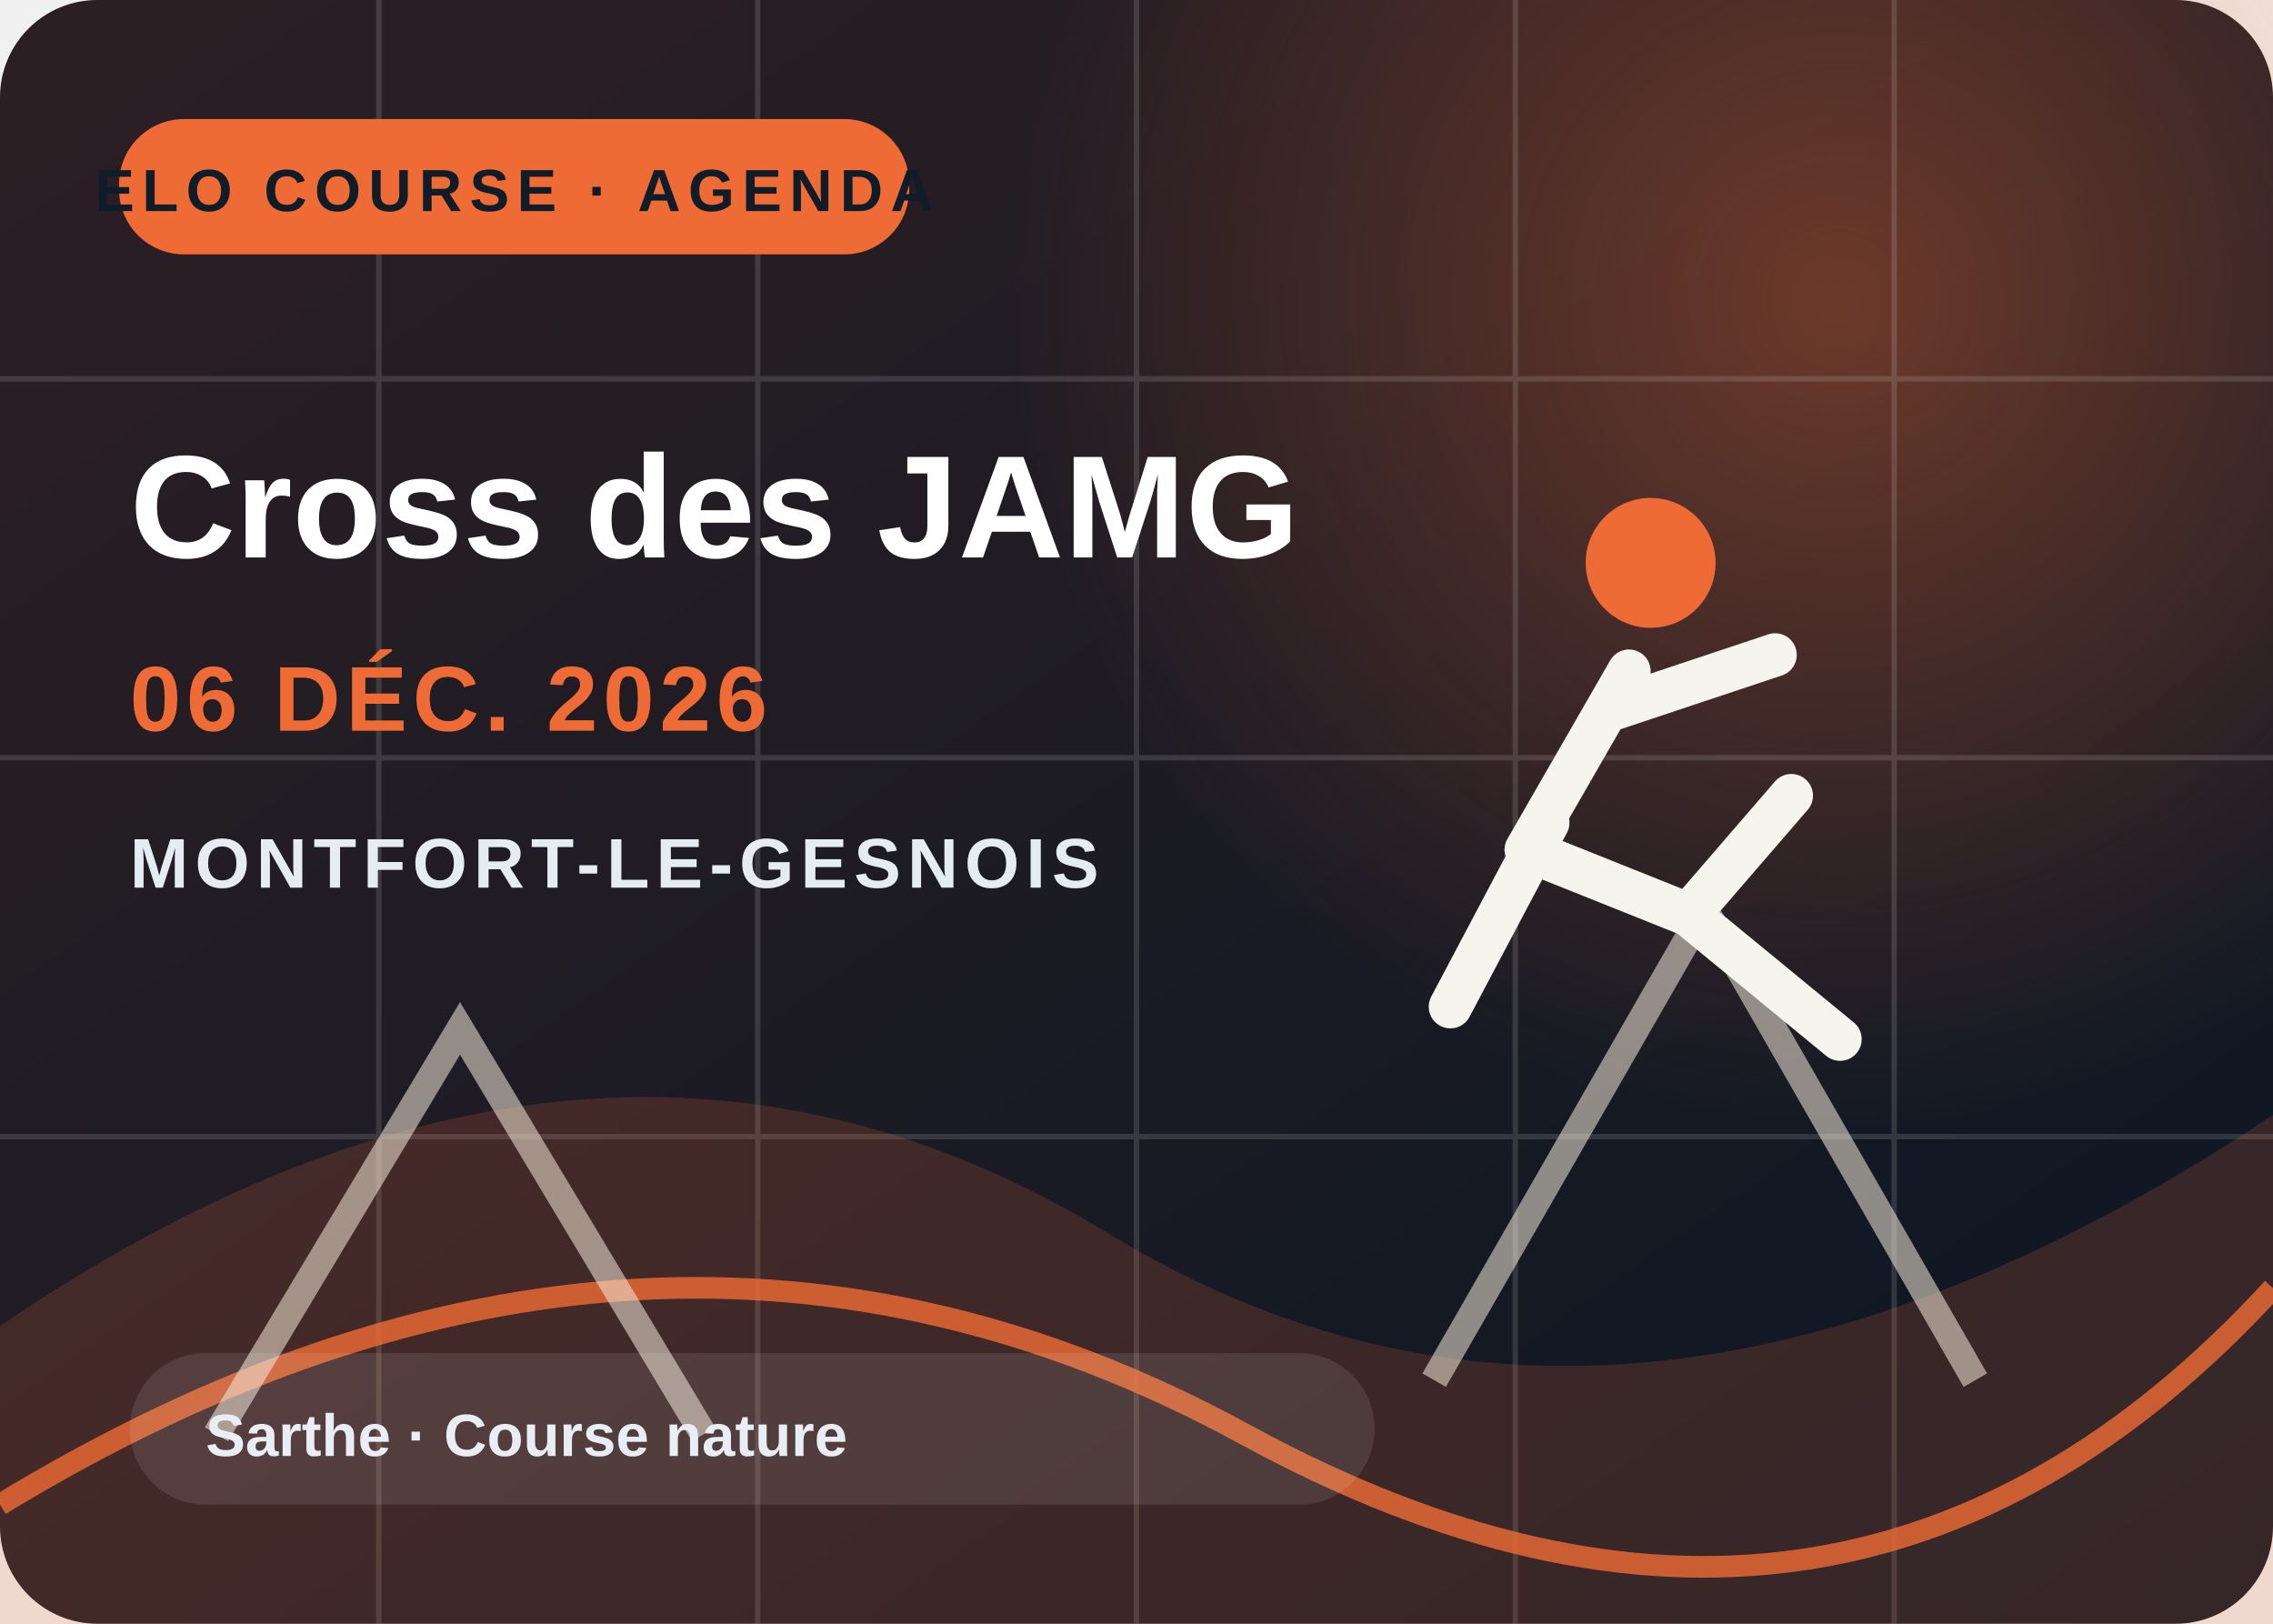
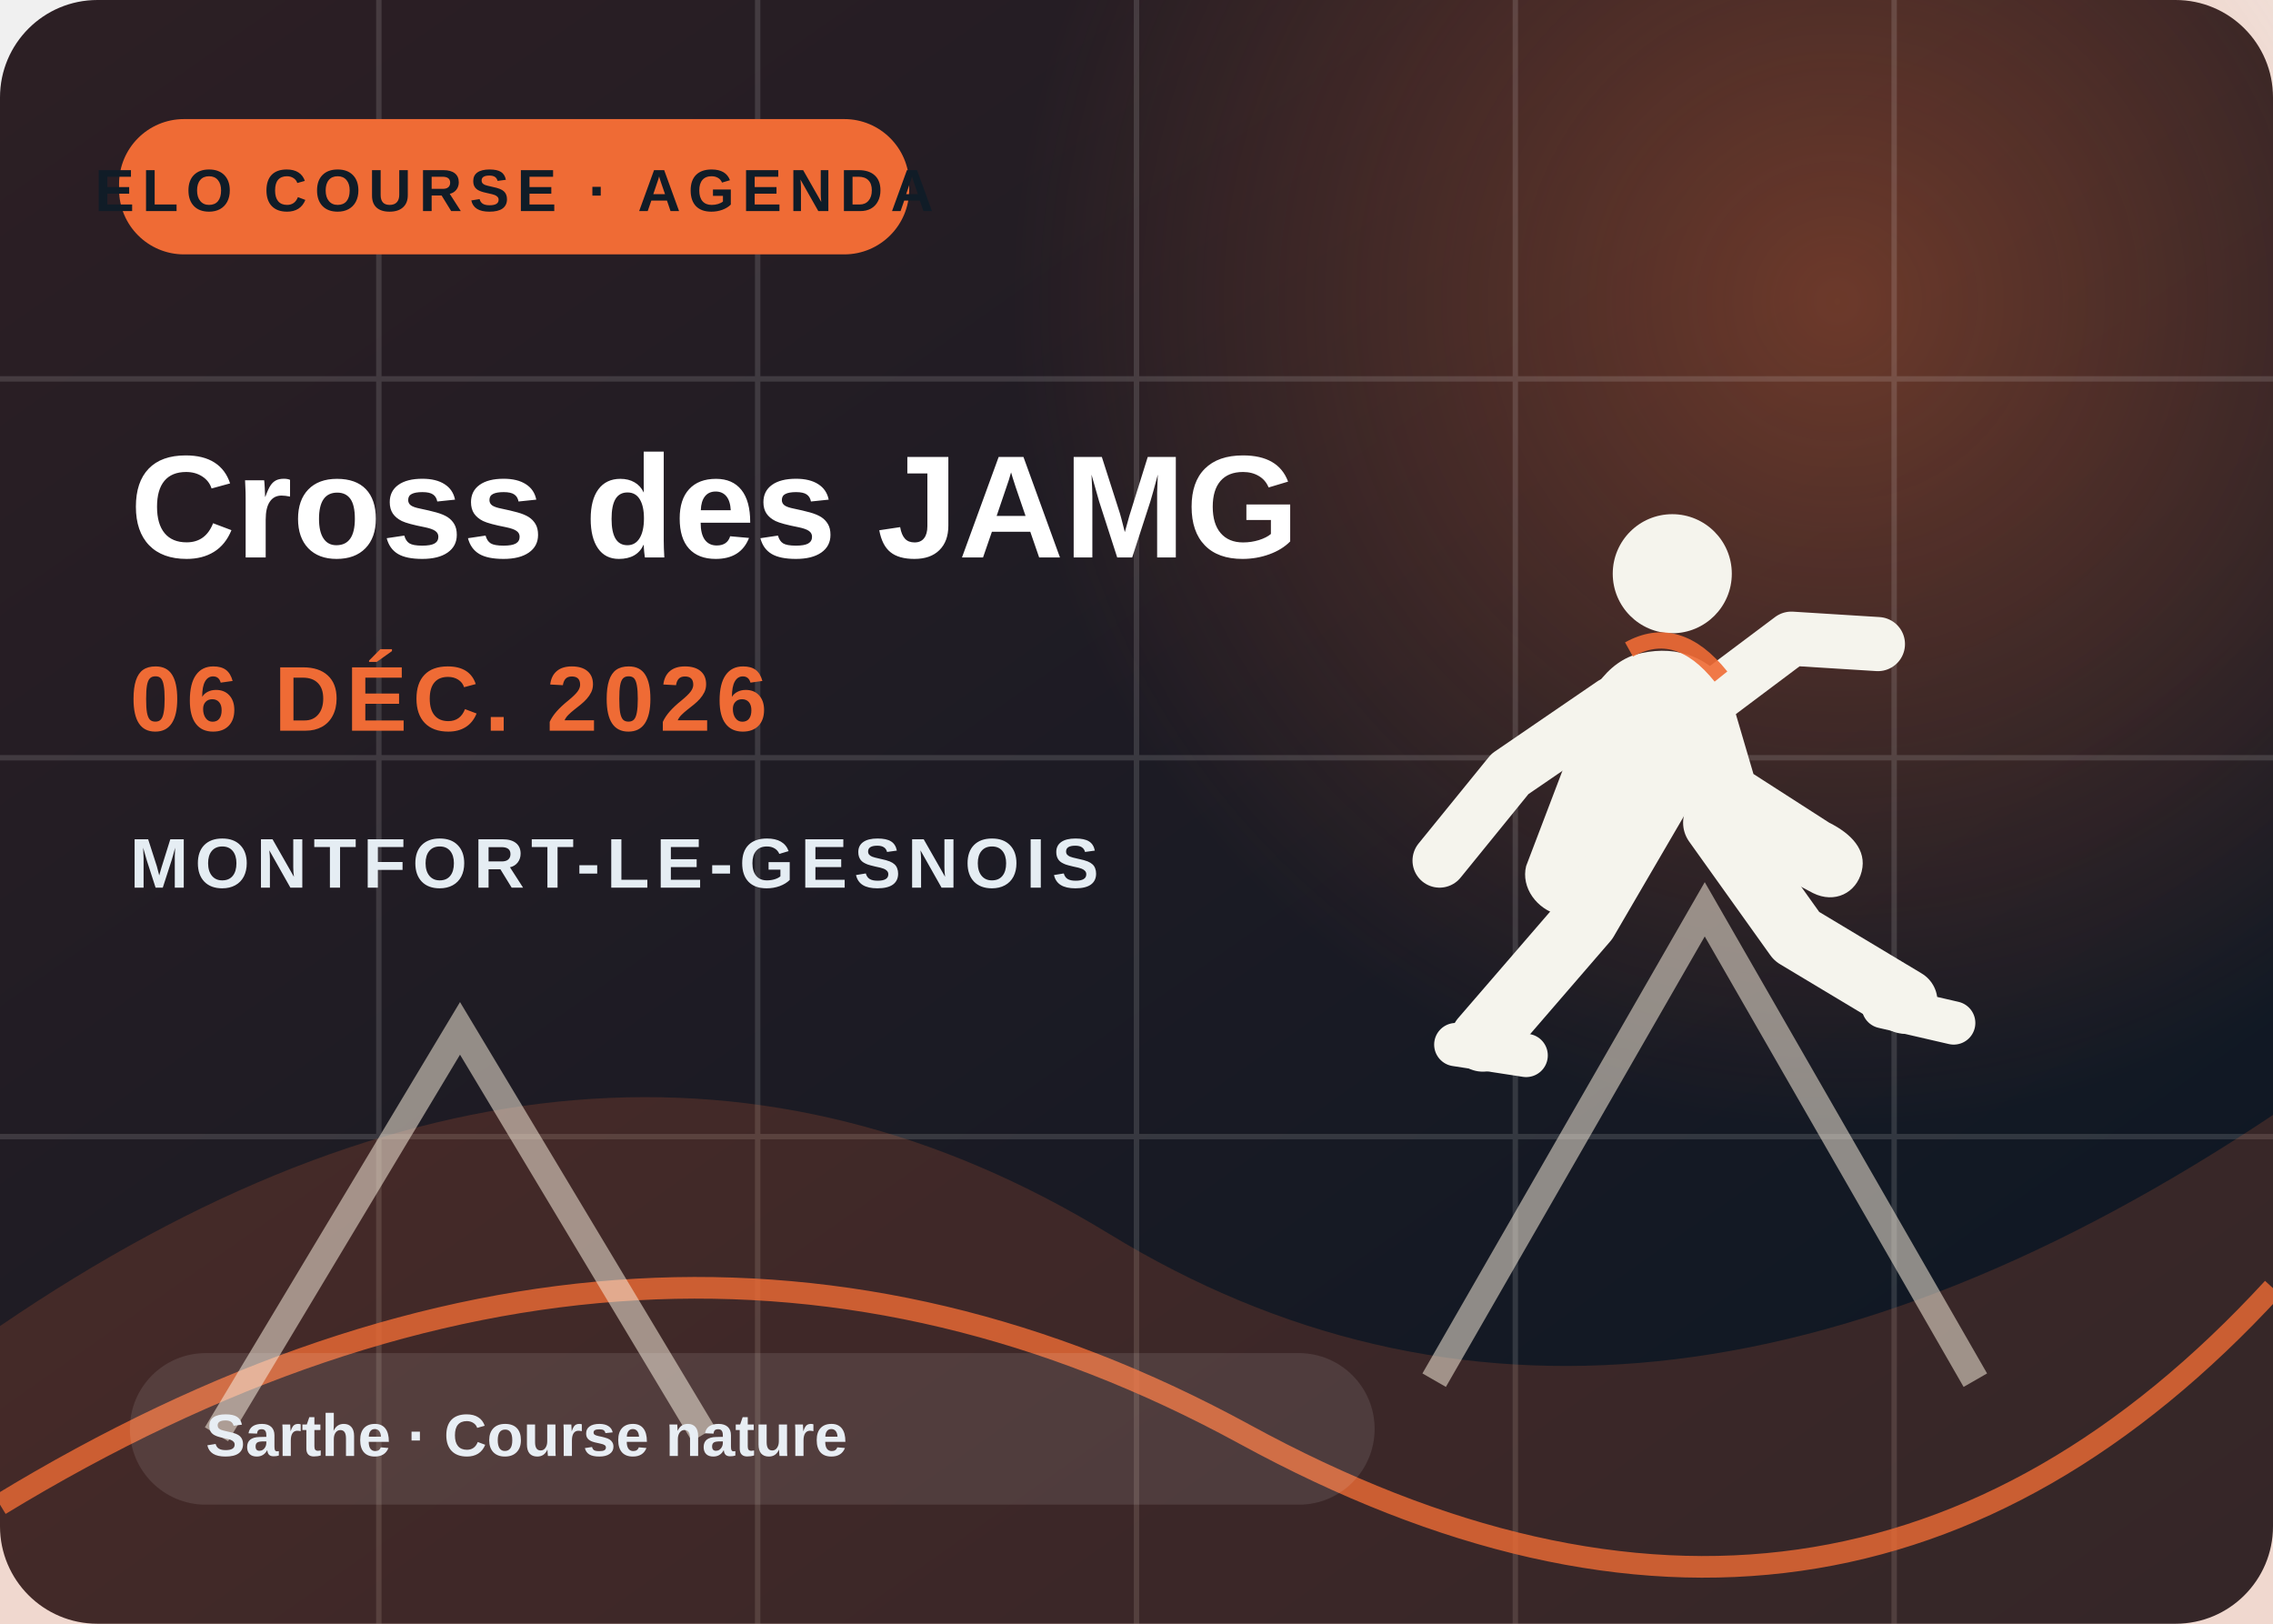
<svg xmlns="http://www.w3.org/2000/svg" viewBox="0 0 420 300" role="img" aria-label="Cross des JAMG – 06 DÉC. 2026 – MONTFORT-LE-GESNOIS">
  <defs>
    <linearGradient id="g" x1="0" y1="0" x2="1" y2="1">
      <stop stop-color="#2d1f24" />
      <stop offset="1" stop-color="#0b1724" />
    </linearGradient>
    <radialGradient id="glow">
      <stop stop-color="#ef6b35" stop-opacity=".38" />
      <stop offset="1" stop-color="#ef6b35" stop-opacity="0" />
    </radialGradient>
  </defs>
  <rect width="420" height="300" rx="18" fill="url(#g)" />
  <circle cx="340" cy="55" r="155" fill="url(#glow)" />
  <g opacity=".13" stroke="#fff">
    <path d="M0 70H420M0 140H420M0 210H420" />
    <path d="M70 0V300M140 0V300M210 0V300M280 0V300M350 0V300" />
  </g>
  <path d="M0 245 Q110 170 205 228 T420 206 V340 H0Z" fill="#ef6b35" opacity=".18" />
  <path d="M0 278 Q120 205 230 265 T420 238" fill="none" stroke="#ef6b35" stroke-width="4" opacity=".8" />
  <path d="M40 265 L85 190 L130 265 M265 255 L315 168 L365 255" fill="none" stroke="#f4ead8" stroke-width="5" opacity=".55" />
-   <g transform="translate(270 104)" fill="none" stroke="#f5f4ed" stroke-width="8" stroke-linecap="round" stroke-linejoin="round">
-     <circle cx="35" cy="0" r="12" fill="#ef6b35" stroke="none" />
-     <path d="M31 20L12 53 42 65 61 43M16 48L-2 82M42 65L70 88M28 27L58 17" />
+   <g transform="translate(270 101)">
+     <circle cx="39" cy="5" r="11" fill="#f5f4ed" />
+     <path d="M32 20 C26 22 22 29 20 38 L12 59 C11 63 14 67 18 68 C22 69 25 66 27 62 L37 43 L48 55 L65 64 C69 66 73 64 74 60 C75 56 72 53 68 51 L54 42 L49 25 C45 20 39 18 32 20Z" fill="#f5f4ed" />
+     <path d="M28 29 L9 42 L-4 58" fill="none" stroke="#f5f4ed" stroke-width="10" stroke-linecap="round" stroke-linejoin="round" />
+     <path d="M45 29 L61 17 L77 18" fill="none" stroke="#f5f4ed" stroke-width="10" stroke-linecap="round" stroke-linejoin="round" />
+     <path d="M37 45 L23 69 L4 91" fill="none" stroke="#f5f4ed" stroke-width="12" stroke-linecap="round" stroke-linejoin="round" />
+     <path d="M47 51 L62 72 L82 84" fill="none" stroke="#f5f4ed" stroke-width="12" stroke-linecap="round" stroke-linejoin="round" />
+     <path d="M-1 92 L12 94 M78 85 L91 88" fill="none" stroke="#f5f4ed" stroke-width="8" stroke-linecap="round" />
+     <path d="M31 19 Q40 14 48 24" fill="none" stroke="#ef6b35" stroke-width="3" opacity=".9" />
  </g>
  <rect x="22" y="22" width="146" height="25" rx="12" fill="#ef6b35" />
  <text x="95" y="39" text-anchor="middle" fill="#101c27" font-family="Arial,sans-serif" font-size="11" font-weight="800" letter-spacing="1.4">ELO COURSE · AGENDA</text>
  <text x="24" y="103" fill="#fff" font-family="Arial,sans-serif" font-size="27" font-weight="800">Cross des JAMG</text>
  <text x="24" y="135" fill="#ef6b35" font-family="Arial,sans-serif" font-size="17" font-weight="800" letter-spacing="1">06 DÉC. 2026</text>
  <text x="24" y="164" fill="#e5edf3" font-family="Arial,sans-serif" font-size="13" font-weight="700" letter-spacing="1.2">MONTFORT-LE-GESNOIS</text>
  <rect x="24" y="250" width="230" height="28" rx="14" fill="#fff" fill-opacity=".1" />
  <text x="38" y="269" fill="#e8eef4" font-family="Arial,sans-serif" font-size="11" font-weight="700">Sarthe · Course nature</text>
</svg>
